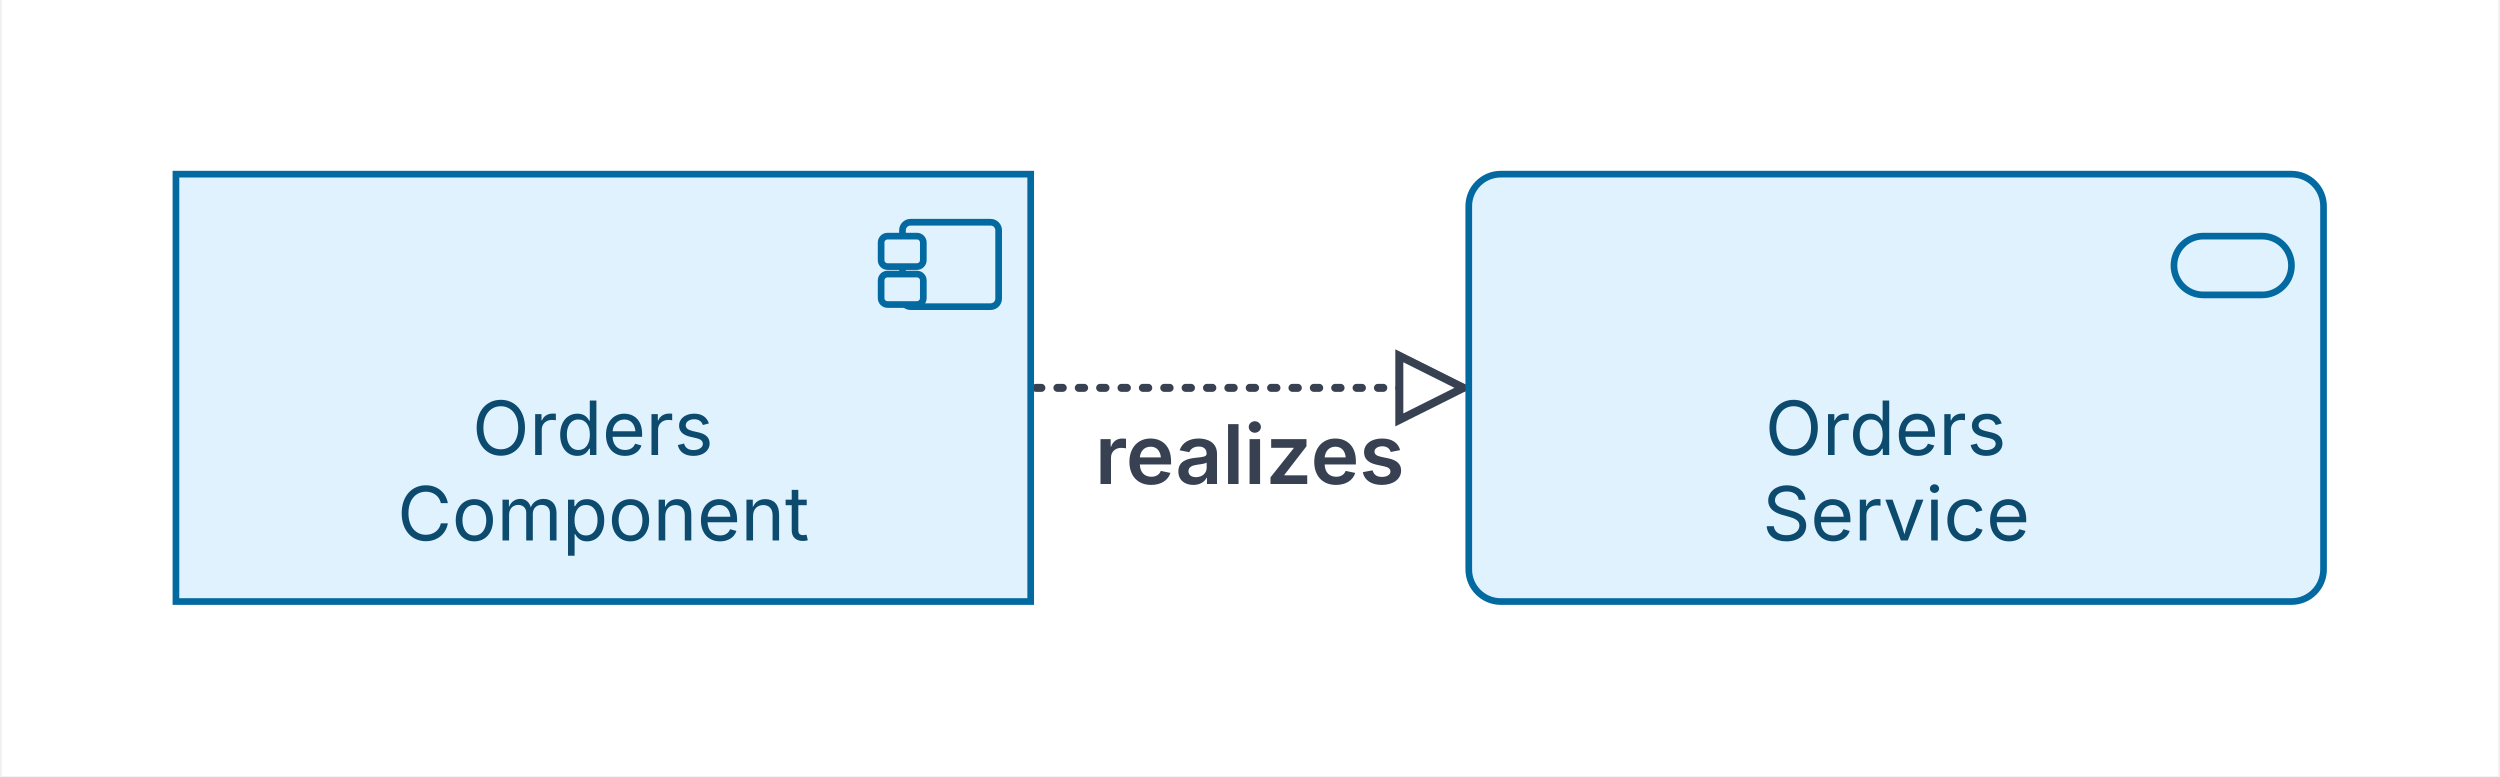
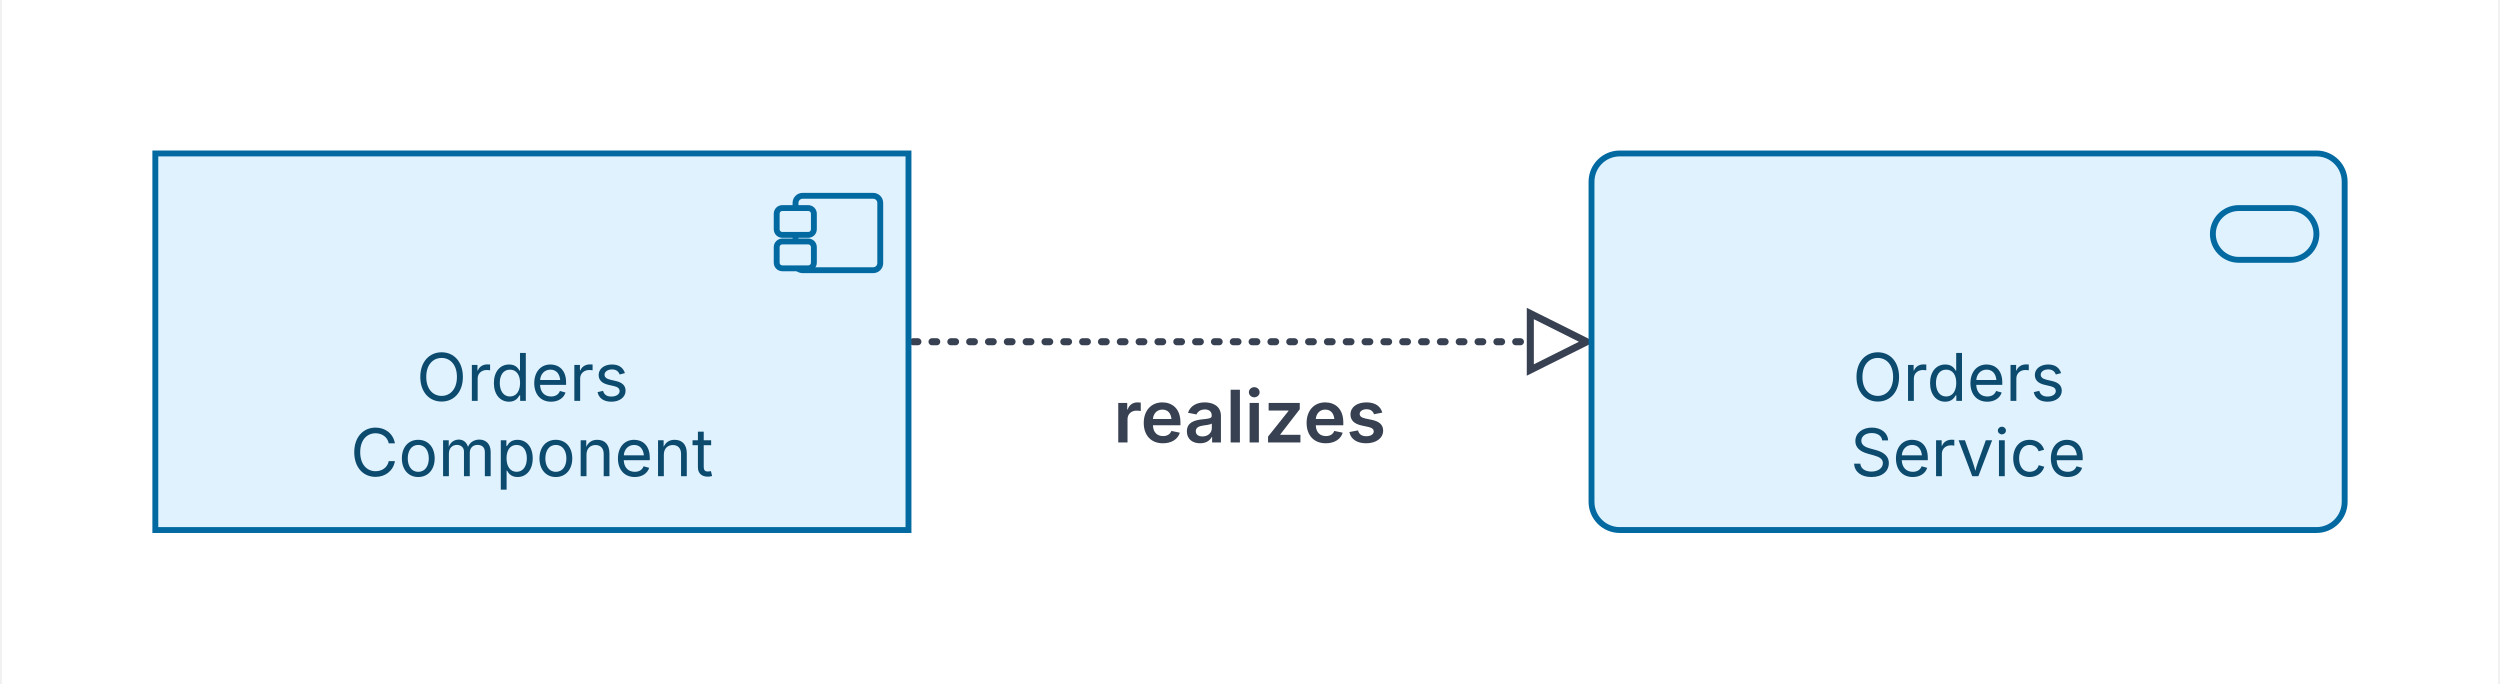
- <svg xmlns="http://www.w3.org/2000/svg" role="img" width="467" height="145" viewBox="-20.6 -20.6 467.3 145.3">
-   <rect x="-20.6" y="-20.6" width="467.3" height="145.3" fill="#ffffff" />
+ <svg xmlns="http://www.w3.org/2000/svg" role="img" width="530" height="145" viewBox="-20.6 -20.6 530.3 145.3">
+   <rect x="-20.6" y="-20.6" width="530.3" height="145.3" fill="#ffffff" />
  <g font-family="Inter, Arial, sans-serif" font-size="14">
    <g data-dediren-edge-id="orders-realizes-service">
      <marker id="marker-end-orders-realizes-service" data-dediren-edge-marker-end="hollow_triangle" markerWidth="10" markerHeight="10" refX="9" refY="5" orient="auto">
        <path d="M 1 1 L 9 5 L 1 9 Z" fill="#ffffff" stroke="#374151" stroke-width="1" />
      </marker>
-       <path d="M 173.0 52.0 L 253.0 52.0" fill="none" stroke="#374151" stroke-width="1.5" stroke-linecap="round" stroke-linejoin="round" stroke-dasharray="1 3" marker-end="url(#marker-end-orders-realizes-service)" />
-       <text x="213.0" y="70.0" text-anchor="middle" fill="none" font-size="15.4" font-weight="600" stroke="#ffffff" stroke-width="2">realizes</text>
-       <text x="213.0" y="70.0" text-anchor="middle" fill="#374151" font-size="15.4" font-weight="600">realizes</text>
+       <path d="M 173.0 52.0 L 316.1 52.0" fill="none" stroke="#374151" stroke-width="1.5" stroke-linecap="round" stroke-linejoin="round" stroke-dasharray="1 3" marker-end="url(#marker-end-orders-realizes-service)" />
+       <text x="244.5" y="73.4" text-anchor="middle" fill="none" font-size="15.4" font-weight="600" stroke="#ffffff" stroke-width="2">realizes</text>
+       <text x="244.5" y="73.4" text-anchor="middle" fill="#374151" font-size="15.4" font-weight="600">realizes</text>
    </g>
    <g data-dediren-node-id="orders-component">
      <rect data-dediren-node-shape="archimate_rectangle" x="12.0" y="12.0" width="160.0" height="80.0" rx="0" fill="#e0f2fe" stroke="#0369a1" stroke-width="1.25" />
      <g data-dediren-node-decorator="archimate_application_component" data-dediren-icon-kind="component" data-dediren-icon-size="22">
        <rect x="148.0" y="21.0" width="18.0" height="15.8" rx="1.5" fill="#e0f2fe" stroke="#0369a1" stroke-width="1.25" />
        <rect x="144.0" y="23.6" width="7.9" height="5.7" rx="1.2" fill="#e0f2fe" stroke="#0369a1" stroke-width="1.25" />
        <rect x="144.0" y="30.7" width="7.9" height="5.7" rx="1.2" fill="#e0f2fe" stroke="#0369a1" stroke-width="1.25" />
      </g>
      <text x="92.0" y="59.5" text-anchor="middle" dominant-baseline="middle" fill="#0c4a6e" font-size="14.0">
        <tspan x="92.0" dy="0" textLength="42.7" lengthAdjust="spacing">Orders</tspan>
        <tspan x="92.0" dy="16.0" textLength="72.3" lengthAdjust="spacing">Component</tspan>
      </text>
    </g>
    <g data-dediren-node-id="orders-service">
-       <rect data-dediren-node-shape="archimate_rounded_rectangle" x="254.0" y="12.0" width="160.0" height="80.0" rx="6" fill="#e0f2fe" stroke="#0369a1" stroke-width="1.25" />
+       <rect data-dediren-node-shape="archimate_rounded_rectangle" x="317.1" y="12.0" width="160.0" height="80.0" rx="6" fill="#e0f2fe" stroke="#0369a1" stroke-width="1.25" />
      <g data-dediren-node-decorator="archimate_application_service" data-dediren-icon-kind="service" data-dediren-icon-size="22">
-         <rect x="386.0" y="23.6" width="22.0" height="11.0" rx="5.5" fill="#e0f2fe" stroke="#0369a1" stroke-width="1.25" />
+         <rect x="449.1" y="23.6" width="22.0" height="11.0" rx="5.5" fill="#e0f2fe" stroke="#0369a1" stroke-width="1.25" />
      </g>
-       <text x="334.0" y="59.5" text-anchor="middle" dominant-baseline="middle" fill="#0c4a6e" font-size="14.0">
-         <tspan x="334.0" dy="0" textLength="42.7" lengthAdjust="spacing">Orders</tspan>
-         <tspan x="334.0" dy="16.0" textLength="46.6" lengthAdjust="spacing">Service</tspan>
+       <text x="397.1" y="59.5" text-anchor="middle" dominant-baseline="middle" fill="#0c4a6e" font-size="14.0">
+         <tspan x="397.1" dy="0" textLength="42.7" lengthAdjust="spacing">Orders</tspan>
+         <tspan x="397.1" dy="16.0" textLength="46.6" lengthAdjust="spacing">Service</tspan>
      </text>
    </g>
  </g>
</svg>
